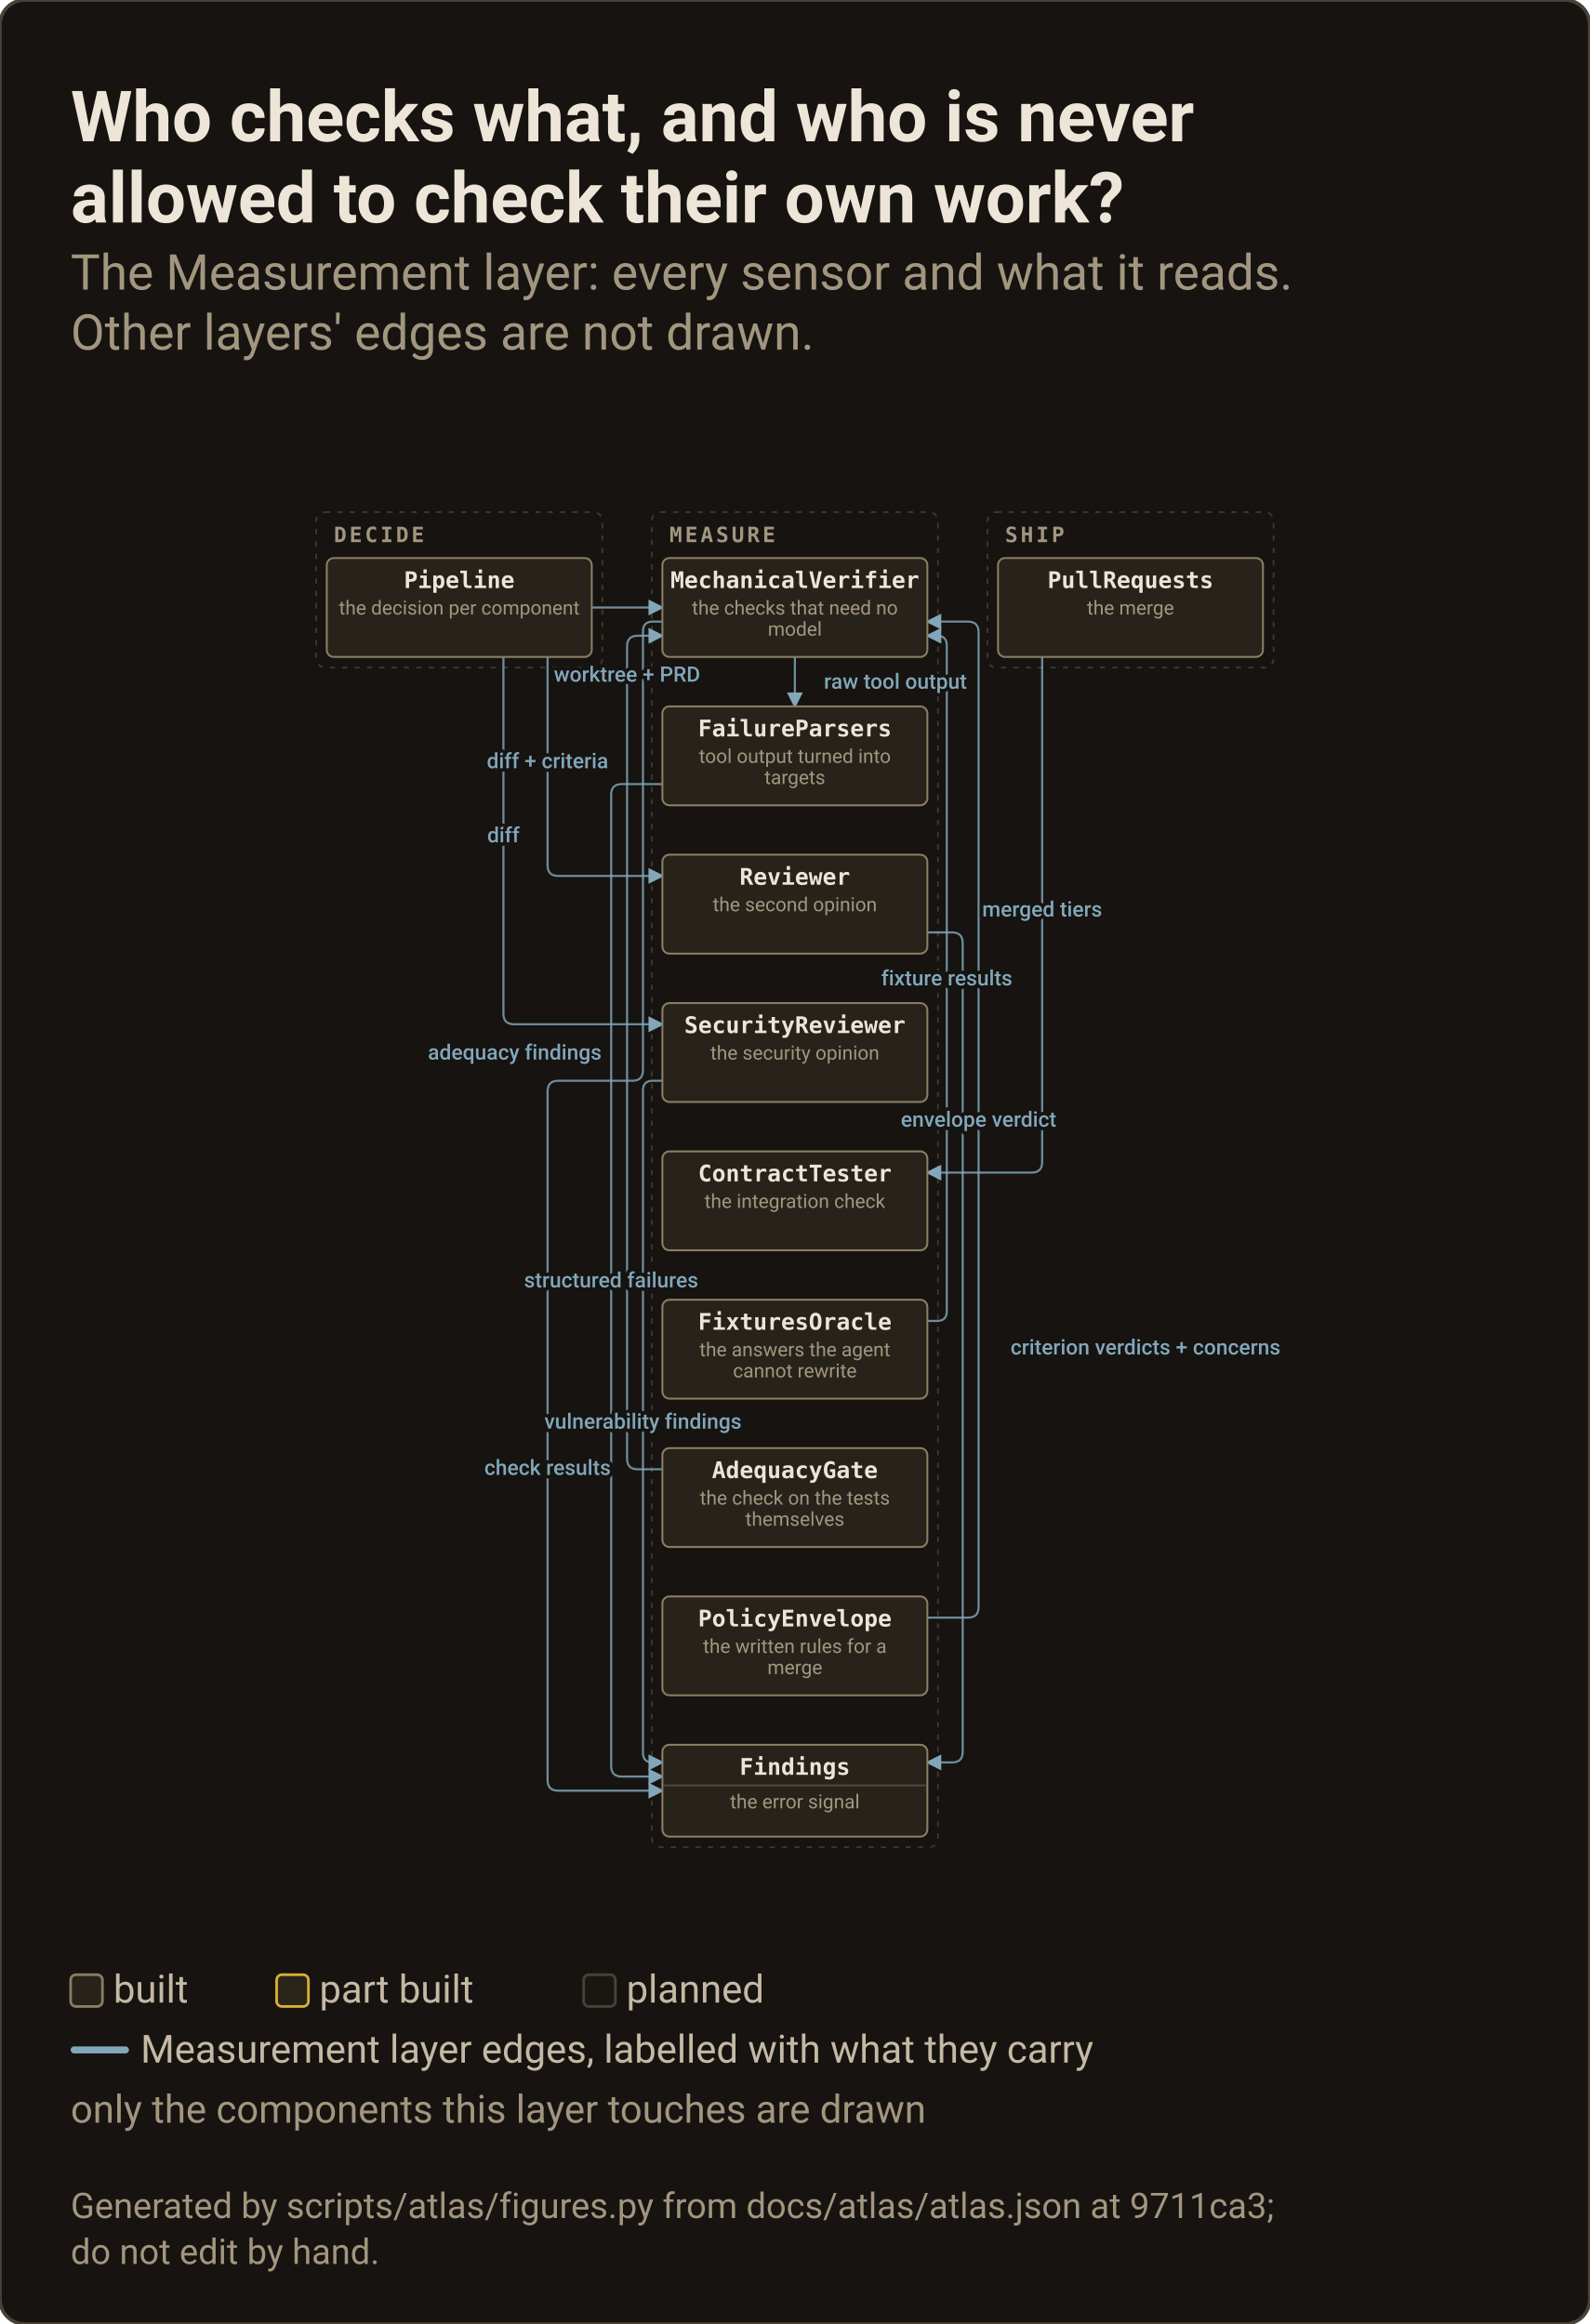
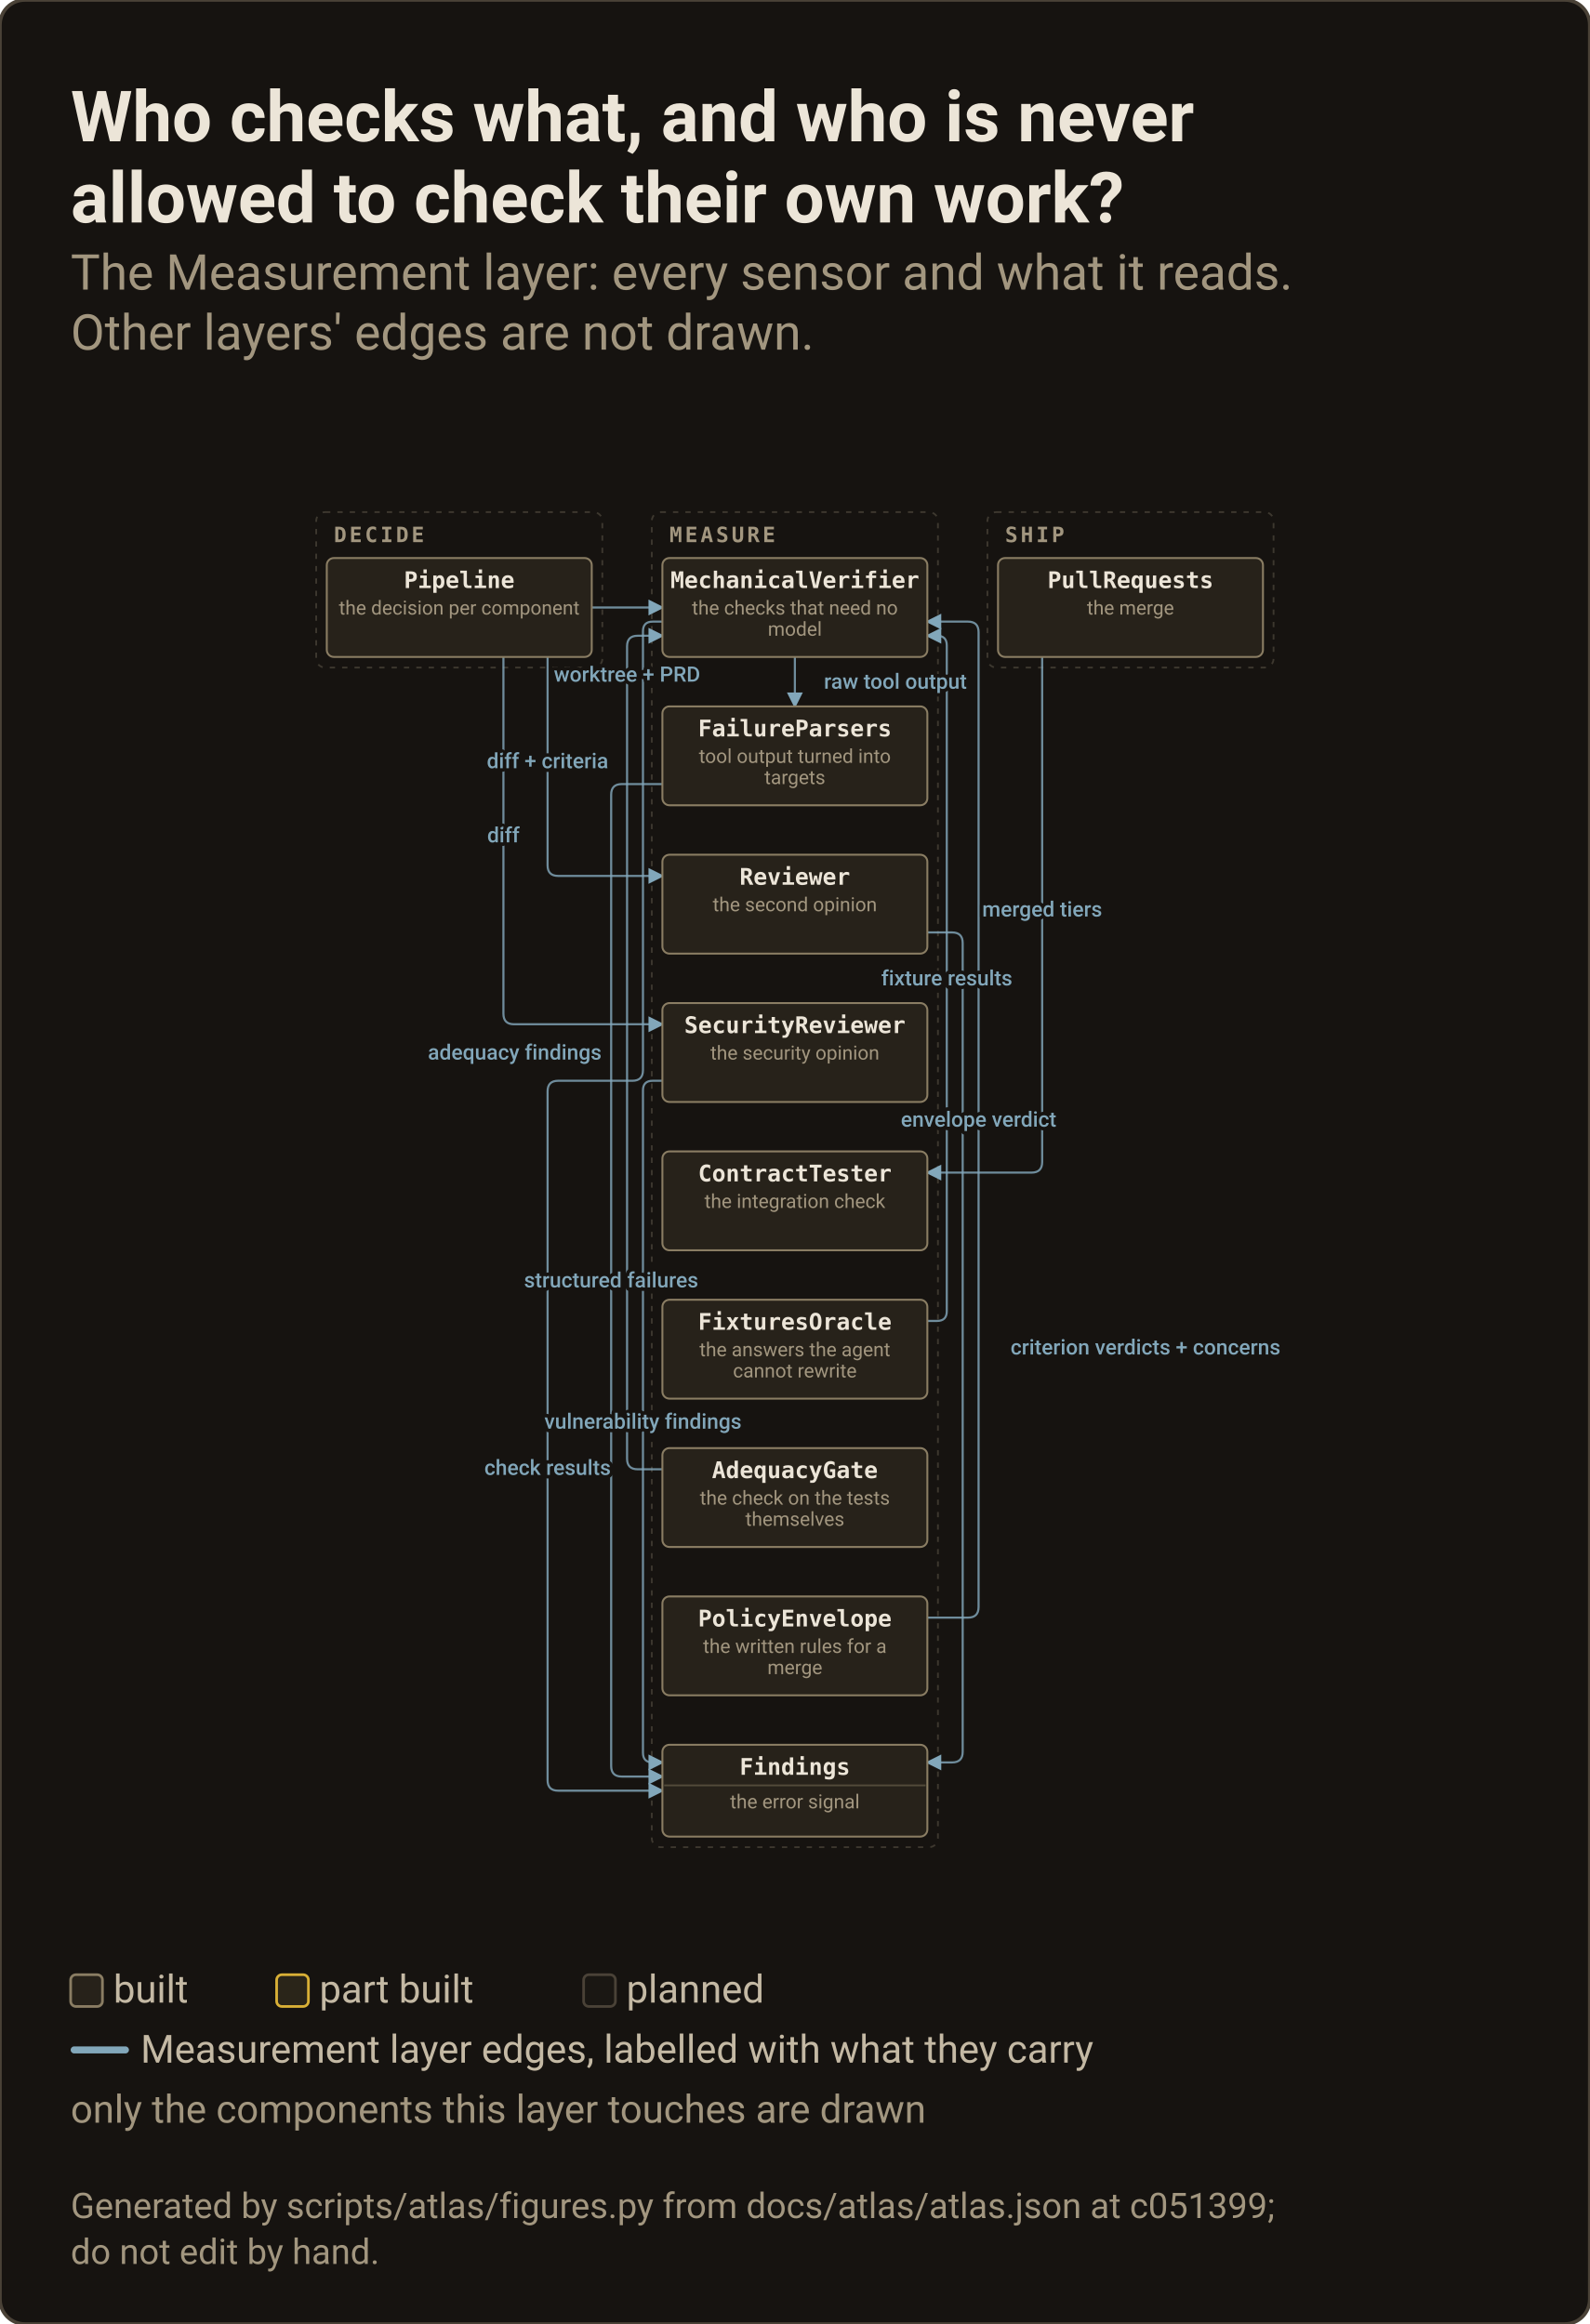
<svg xmlns="http://www.w3.org/2000/svg" width="900" height="1316" viewBox="0 0 900 1316" role="img" aria-label="Measurement layer of the kstrl system map">
  <rect x="0" y="0" width="900" height="1316" rx="14" fill="#161310" stroke="#4A4237" stroke-width="2" />
  <text x="40.0" y="80.0" class="c0">Who checks what, and who is never</text>
  <text x="40.0" y="126.0" class="c0">allowed to check their own work?</text>
  <text x="40.0" y="164.0" class="c1">The Measurement layer: every sensor and what it reads.</text>
  <text x="40.0" y="198.0" class="c1">Other layers' edges are not drawn.</text>
  <svg id="map" x="171.0" y="216.0" width="558" height="880" viewBox="0 0 558 880" overflow="visible">
    <defs>
      <marker id="map-m-work" viewBox="0 0 8 8" refX="7" refY="4" markerUnits="userSpaceOnUse" markerWidth="9" markerHeight="9" orient="auto-start-reverse">
        <path d="M0,0 L8,4 L0,8 z" fill="#D9CDB2" />
      </marker>
      <marker id="map-m-measure" viewBox="0 0 8 8" refX="7" refY="4" markerUnits="userSpaceOnUse" markerWidth="9" markerHeight="9" orient="auto-start-reverse">
        <path d="M0,0 L8,4 L0,8 z" fill="#82A7BA" />
      </marker>
      <marker id="map-m-feedback" viewBox="0 0 8 8" refX="7" refY="4" markerUnits="userSpaceOnUse" markerWidth="9" markerHeight="9" orient="auto-start-reverse">
        <path d="M0,0 L8,4 L0,8 z" fill="#E39A86" />
      </marker>
      <marker id="map-m-operator" viewBox="0 0 8 8" refX="7" refY="4" markerUnits="userSpaceOnUse" markerWidth="9" markerHeight="9" orient="auto-start-reverse">
        <path d="M0,0 L8,4 L0,8 z" fill="#DD9BBD" />
      </marker>
      <marker id="map-m-trust" viewBox="0 0 8 8" refX="7" refY="4" markerUnits="userSpaceOnUse" markerWidth="9" markerHeight="9" orient="auto-start-reverse">
        <path d="M0,0 L8,4 L0,8 z" fill="#B48EC9" />
      </marker>
      <marker id="map-m-learn" viewBox="0 0 8 8" refX="7" refY="4" markerUnits="userSpaceOnUse" markerWidth="9" markerHeight="9" orient="auto-start-reverse">
        <path d="M0,0 L8,4 L0,8 z" fill="#86C9A9" />
      </marker>
      <marker id="map-m-record" viewBox="0 0 8 8" refX="7" refY="4" markerUnits="userSpaceOnUse" markerWidth="9" markerHeight="9" orient="auto-start-reverse">
        <path d="M0,0 L8,4 L0,8 z" fill="#B7C27C" />
      </marker>
      <marker id="map-m-change" viewBox="0 0 8 8" refX="7" refY="4" markerUnits="userSpaceOnUse" markerWidth="9" markerHeight="9" orient="auto-start-reverse">
        <path d="M0,0 L8,4 L0,8 z" fill="#E26D5A" />
      </marker>
      <marker id="map-m-reach" viewBox="0 0 8 8" refX="7" refY="4" markerUnits="userSpaceOnUse" markerWidth="9" markerHeight="9" orient="auto-start-reverse">
        <path d="M0,0 L8,4 L0,8 z" fill="#E5A84F" />
      </marker>
    </defs>
    <style>#map .node.quiet{opacity:.42}#map .node.planned{opacity:.5}#map .node.planned.quiet{opacity:.3}#map .node.meas .node__box{stroke:#82A7BA;stroke-width:2.2}#map .node.acts .node__box{stroke:#E5A84F;stroke-width:2.4}#map .node__ring{display:none;fill:none;stroke:#82A7BA;stroke-width:1.6}#map .node.meas .node__ring{display:inline}#map .flow.planned{opacity:.35}#map .flowlbl.planned{opacity:.5}#map .flow.off,#map .flowlbl.off{display:none}#map .flow.hot{opacity:1;stroke-opacity:1;stroke-width:2.6}#map .flowlbl.hot{opacity:1}</style>
    <rect x="8.0" y="74.0" width="162.0" height="88.0" rx="5" fill="none" stroke="#A2967F" stroke-opacity=".28" stroke-width="1" stroke-dasharray="3 4" />
    <text x="18.0" y="91.0" class="t1">DECIDE</text>
    <rect x="198.0" y="74.0" width="162.0" height="756.0" rx="5" fill="none" stroke="#A2967F" stroke-opacity=".28" stroke-width="1" stroke-dasharray="3 4" />
    <text x="208.0" y="91.0" class="t1">MEASURE</text>
    <rect x="388.0" y="74.0" width="162.0" height="88.0" rx="5" fill="none" stroke="#A2967F" stroke-opacity=".28" stroke-width="1" stroke-dasharray="3 4" />
    <text x="398.0" y="91.0" class="t1">SHIP</text>
    <g data-layer="flow">
      <path id="map-f24" class="flow measure" data-edge="24" data-from="Pipeline" data-to="MechanicalVerifier" data-art="worktree + PRD" data-kind="measure" data-layer="measure" d="M 164.0 128.0 L 204.0 128.0" fill="none" stroke="#82A7BA" stroke-opacity="0.82" stroke-width="1.2" stroke-linecap="round" marker-end="url(#map-m-measure)" />
      <path id="map-f25" class="flow measure" data-edge="25" data-from="Pipeline" data-to="Reviewer" data-art="diff + criteria" data-kind="measure" data-layer="measure" d="M 139.0 156.0 L 139.0 274.0 Q 139.0 280.0 145.0 280.0 L 204.0 280.0" fill="none" stroke="#82A7BA" stroke-opacity="0.82" stroke-width="1.2" stroke-linecap="round" marker-end="url(#map-m-measure)" />
      <path id="map-f26" class="flow measure" data-edge="26" data-from="Pipeline" data-to="SecurityReviewer" data-art="diff" data-kind="measure" data-layer="measure" d="M 114.0 156.0 L 114.0 358.0 Q 114.0 364.0 120.0 364.0 L 204.0 364.0" fill="none" stroke="#82A7BA" stroke-opacity="0.82" stroke-width="1.2" stroke-linecap="round" marker-end="url(#map-m-measure)" />
      <path id="map-f27" class="flow measure" data-edge="27" data-from="PolicyEnvelope" data-to="MechanicalVerifier" data-art="envelope verdict" data-kind="measure" data-layer="measure" d="M 354.0 700.0 L 377.0 700.0 Q 383.0 700.0 383.0 694.0 L 383.0 142.0 Q 383.0 136.0 377.0 136.0 L 354.0 136.0" fill="none" stroke="#82A7BA" stroke-opacity="0.82" stroke-width="1.2" stroke-linecap="round" marker-end="url(#map-m-measure)" />
      <path id="map-f28" class="flow measure" data-edge="28" data-from="AdequacyGate" data-to="MechanicalVerifier" data-art="adequacy findings" data-kind="measure" data-layer="measure" d="M 204.0 616.0 L 190.0 616.0 Q 184.0 616.0 184.0 610.0 L 184.0 150.0 Q 184.0 144.0 190.0 144.0 L 204.0 144.0" fill="none" stroke="#82A7BA" stroke-opacity="0.82" stroke-width="1.2" stroke-linecap="round" marker-end="url(#map-m-measure)" />
      <path id="map-f29" class="flow measure" data-edge="29" data-from="FixturesOracle" data-to="MechanicalVerifier" data-art="fixture results" data-kind="measure" data-layer="measure" d="M 354.0 532.0 L 359.5 532.0 Q 365.0 532.0 365.0 526.5 L 365.0 149.5 Q 365.0 144.0 359.5 144.0 L 354.0 144.0" fill="none" stroke="#82A7BA" stroke-opacity="0.82" stroke-width="1.2" stroke-linecap="round" marker-end="url(#map-m-measure)" />
      <path id="map-f30" class="flow measure" data-edge="30" data-from="MechanicalVerifier" data-to="Findings" data-art="check results" data-kind="measure" data-layer="measure" d="M 204.0 136.0 L 198.5 136.0 Q 193.0 136.0 193.0 141.5 L 193.0 390.0 Q 193.0 396.0 187.0 396.0 L 145.0 396.0 Q 139.0 396.0 139.0 402.0 L 139.0 792.0 Q 139.0 798.0 145.0 798.0 L 204.0 798.0" fill="none" stroke="#82A7BA" stroke-opacity="0.82" stroke-width="1.2" stroke-linecap="round" marker-end="url(#map-m-measure)" />
      <path id="map-f31" class="flow measure" data-edge="31" data-from="MechanicalVerifier" data-to="FailureParsers" data-art="raw tool output" data-kind="measure" data-layer="measure" d="M 279.0 156.0 L 279.0 184.0" fill="none" stroke="#82A7BA" stroke-opacity="0.82" stroke-width="1.2" stroke-linecap="round" marker-end="url(#map-m-measure)" />
      <path id="map-f32" class="flow measure" data-edge="32" data-from="FailureParsers" data-to="Findings" data-art="structured failures" data-kind="measure" data-layer="measure" d="M 204.0 228.0 L 181.0 228.0 Q 175.0 228.0 175.0 234.0 L 175.0 784.0 Q 175.0 790.0 181.0 790.0 L 204.0 790.0" fill="none" stroke="#82A7BA" stroke-opacity="0.82" stroke-width="1.2" stroke-linecap="round" marker-end="url(#map-m-measure)" />
      <path id="map-f33" class="flow measure" data-edge="33" data-from="Reviewer" data-to="Findings" data-art="criterion verdicts + concerns" data-kind="measure" data-layer="measure" d="M 354.0 312.0 L 368.0 312.0 Q 374.0 312.0 374.0 318.0 L 374.0 776.0 Q 374.0 782.0 368.0 782.0 L 354.0 782.0" fill="none" stroke="#82A7BA" stroke-opacity="0.82" stroke-width="1.2" stroke-linecap="round" marker-end="url(#map-m-measure)" />
      <path id="map-f34" class="flow measure" data-edge="34" data-from="SecurityReviewer" data-to="Findings" data-art="vulnerability findings" data-kind="measure" data-layer="measure" d="M 204.0 396.0 L 198.5 396.0 Q 193.0 396.0 193.0 401.5 L 193.0 776.5 Q 193.0 782.0 198.5 782.0 L 204.0 782.0" fill="none" stroke="#82A7BA" stroke-opacity="0.82" stroke-width="1.2" stroke-linecap="round" marker-end="url(#map-m-measure)" />
      <path id="map-f41" class="flow measure" data-edge="41" data-from="PullRequests" data-to="ContractTester" data-art="merged tiers" data-kind="measure" data-layer="measure" d="M 419.0 156.0 L 419.0 442.0 Q 419.0 448.0 413.0 448.0 L 354.0 448.0" fill="none" stroke="#82A7BA" stroke-opacity="0.82" stroke-width="1.2" stroke-linecap="round" marker-end="url(#map-m-measure)" />
    </g>
    <g class="node built" data-id="MechanicalVerifier" data-kind="component" data-state="built" data-region="measure" role="button" tabindex="0" aria-label="MechanicalVerifier, the checks that need no model, built">
      <rect class="node__box" x="204.0" y="100.0" width="150.0" height="56.0" rx="4.0" fill="#27221A" stroke="#8A7D63" stroke-width="1.1" />
      <rect class="node__ring" x="207.0" y="103.0" width="144.0" height="50.0" rx="3.0" />
      <text x="279.0" y="117.0" class="t2">MechanicalVerifier</text>
      <g data-layer="job">
        <text x="279.0" y="132.0" class="t3">the checks that need no</text>
        <text x="279.0" y="144.0" class="t3">model</text>
      </g>
    </g>
    <g class="node built" data-id="FailureParsers" data-kind="component" data-state="built" data-region="measure" role="button" tabindex="0" aria-label="FailureParsers, tool output turned into targets, built">
      <rect class="node__box" x="204.0" y="184.0" width="150.0" height="56.0" rx="4.0" fill="#27221A" stroke="#8A7D63" stroke-width="1.1" />
      <rect class="node__ring" x="207.0" y="187.0" width="144.0" height="50.0" rx="3.0" />
      <text x="279.0" y="201.0" class="t2">FailureParsers</text>
      <g data-layer="job">
        <text x="279.0" y="216.0" class="t3">tool output turned into</text>
        <text x="279.0" y="228.0" class="t3">targets</text>
      </g>
    </g>
    <g class="node built" data-id="Reviewer" data-kind="component" data-state="built" data-region="measure" role="button" tabindex="0" aria-label="Reviewer, the second opinion, built">
      <rect class="node__box" x="204.0" y="268.0" width="150.0" height="56.0" rx="4.0" fill="#27221A" stroke="#8A7D63" stroke-width="1.1" />
      <rect class="node__ring" x="207.0" y="271.0" width="144.0" height="50.0" rx="3.0" />
      <text x="279.0" y="285.0" class="t2">Reviewer</text>
      <g data-layer="job">
        <text x="279.0" y="300.0" class="t3">the second opinion</text>
      </g>
    </g>
    <g class="node built" data-id="SecurityReviewer" data-kind="component" data-state="built" data-region="measure" role="button" tabindex="0" aria-label="SecurityReviewer, the security opinion, built">
      <rect class="node__box" x="204.0" y="352.0" width="150.0" height="56.0" rx="4.0" fill="#27221A" stroke="#8A7D63" stroke-width="1.1" />
      <rect class="node__ring" x="207.0" y="355.0" width="144.0" height="50.0" rx="3.0" />
      <text x="279.0" y="369.0" class="t2">SecurityReviewer</text>
      <g data-layer="job">
        <text x="279.0" y="384.0" class="t3">the security opinion</text>
      </g>
    </g>
    <g class="node built" data-id="ContractTester" data-kind="component" data-state="built" data-region="measure" role="button" tabindex="0" aria-label="ContractTester, the integration check, built">
      <rect class="node__box" x="204.0" y="436.0" width="150.0" height="56.0" rx="4.0" fill="#27221A" stroke="#8A7D63" stroke-width="1.1" />
      <rect class="node__ring" x="207.0" y="439.0" width="144.0" height="50.0" rx="3.0" />
      <text x="279.0" y="453.0" class="t2">ContractTester</text>
      <g data-layer="job">
        <text x="279.0" y="468.0" class="t3">the integration check</text>
      </g>
    </g>
    <g class="node built" data-id="FixturesOracle" data-kind="component" data-state="built" data-region="measure" role="button" tabindex="0" aria-label="FixturesOracle, the answers the agent cannot rewrite, built">
      <rect class="node__box" x="204.0" y="520.0" width="150.0" height="56.0" rx="4.0" fill="#27221A" stroke="#8A7D63" stroke-width="1.1" />
      <rect class="node__ring" x="207.0" y="523.0" width="144.0" height="50.0" rx="3.0" />
      <text x="279.0" y="537.0" class="t2">FixturesOracle</text>
      <g data-layer="job">
        <text x="279.0" y="552.0" class="t3">the answers the agent</text>
        <text x="279.0" y="564.0" class="t3">cannot rewrite</text>
      </g>
    </g>
    <g class="node built" data-id="AdequacyGate" data-kind="component" data-state="built" data-region="measure" role="button" tabindex="0" aria-label="AdequacyGate, the check on the tests themselves, built">
      <rect class="node__box" x="204.0" y="604.0" width="150.0" height="56.0" rx="4.0" fill="#27221A" stroke="#8A7D63" stroke-width="1.1" />
      <rect class="node__ring" x="207.0" y="607.0" width="144.0" height="50.0" rx="3.0" />
      <text x="279.0" y="621.0" class="t2">AdequacyGate</text>
      <g data-layer="job">
        <text x="279.0" y="636.0" class="t3">the check on the tests</text>
        <text x="279.0" y="648.0" class="t3">themselves</text>
      </g>
    </g>
    <g class="node built" data-id="PolicyEnvelope" data-kind="component" data-state="built" data-region="measure" role="button" tabindex="0" aria-label="PolicyEnvelope, the written rules for a merge, built">
      <rect class="node__box" x="204.0" y="688.0" width="150.0" height="56.0" rx="4.0" fill="#27221A" stroke="#8A7D63" stroke-width="1.1" />
      <rect class="node__ring" x="207.0" y="691.0" width="144.0" height="50.0" rx="3.0" />
      <text x="279.0" y="705.0" class="t2">PolicyEnvelope</text>
      <g data-layer="job">
        <text x="279.0" y="720.0" class="t3">the written rules for a</text>
        <text x="279.0" y="732.0" class="t3">merge</text>
      </g>
    </g>
    <g class="node built" data-id="Findings" data-kind="store" data-state="built" data-region="measure" role="button" tabindex="0" aria-label="Findings, the error signal, built">
      <rect class="node__box" x="204.0" y="772.0" width="150.0" height="52.0" rx="4.0" fill="#27221A" stroke="#8A7D63" stroke-width="1.1" />
      <rect class="node__ring" x="207.0" y="775.0" width="144.0" height="46.0" rx="3.0" />
      <text x="279.0" y="789.0" class="t2">Findings</text>
      <line x1="205.0" y1="795.0" x2="353.0" y2="795.0" stroke="#8A7D63" stroke-opacity=".45" stroke-width="1" />
      <g data-layer="job">
        <text x="279.0" y="808.0" class="t3">the error signal</text>
      </g>
    </g>
    <g class="node built" data-id="Pipeline" data-kind="component" data-state="built" data-region="decide" role="button" tabindex="0" aria-label="Pipeline, the decision per component, built">
      <rect class="node__box" x="14.0" y="100.0" width="150.0" height="56.0" rx="4.0" fill="#27221A" stroke="#8A7D63" stroke-width="1.1" />
      <rect class="node__ring" x="17.0" y="103.0" width="144.0" height="50.0" rx="3.0" />
      <text x="89.0" y="117.0" class="t2">Pipeline</text>
      <g data-layer="job">
        <text x="89.0" y="132.0" class="t3">the decision per component</text>
      </g>
    </g>
    <g class="node built" data-id="PullRequests" data-kind="component" data-state="built" data-region="ship" role="button" tabindex="0" aria-label="PullRequests, the merge, built">
      <rect class="node__box" x="394.0" y="100.0" width="150.0" height="56.0" rx="4.0" fill="#27221A" stroke="#8A7D63" stroke-width="1.1" />
      <rect class="node__ring" x="397.0" y="103.0" width="144.0" height="50.0" rx="3.0" />
      <text x="469.0" y="117.0" class="t2">PullRequests</text>
      <g data-layer="job">
        <text x="469.0" y="132.0" class="t3">the merge</text>
      </g>
    </g>
    <g data-layer="flow">
      <g class="flowlbl measure" data-edge="24" data-from="Pipeline" data-to="MechanicalVerifier" data-layer="measure">
        <text x="184.0" y="170.0" class="t0">worktree + PRD</text>
      </g>
      <g class="flowlbl measure" data-edge="25" data-from="Pipeline" data-to="Reviewer" data-layer="measure">
        <text x="139.0" y="219.0" class="t0">diff + criteria</text>
      </g>
      <g class="flowlbl measure" data-edge="26" data-from="Pipeline" data-to="SecurityReviewer" data-layer="measure">
        <text x="114.0" y="261.0" class="t0">diff</text>
      </g>
      <g class="flowlbl measure" data-edge="27" data-from="PolicyEnvelope" data-to="MechanicalVerifier" data-layer="measure">
        <text x="383.0" y="422.0" class="t0">envelope verdict</text>
      </g>
      <g class="flowlbl measure" data-edge="28" data-from="AdequacyGate" data-to="MechanicalVerifier" data-layer="measure">
        <text x="120.4" y="384.0" class="t0">adequacy findings</text>
      </g>
      <g class="flowlbl measure" data-edge="29" data-from="FixturesOracle" data-to="MechanicalVerifier" data-layer="measure">
        <text x="365.0" y="342.0" class="t0">fixture results</text>
      </g>
      <g class="flowlbl measure" data-edge="30" data-from="MechanicalVerifier" data-to="Findings" data-layer="measure">
        <text x="139.0" y="619.2" class="t0">check results</text>
      </g>
      <g class="flowlbl measure" data-edge="31" data-from="MechanicalVerifier" data-to="FailureParsers" data-layer="measure">
        <text x="335.9" y="174.0" class="t0">raw tool output</text>
      </g>
      <g class="flowlbl measure" data-edge="32" data-from="FailureParsers" data-to="Findings" data-layer="measure">
        <text x="175.0" y="513.0" class="t0">structured failures</text>
      </g>
      <g class="flowlbl measure" data-edge="33" data-from="Reviewer" data-to="Findings" data-layer="measure">
        <text x="477.5" y="551.0" class="t0">criterion verdicts + concerns</text>
      </g>
      <g class="flowlbl measure" data-edge="34" data-from="SecurityReviewer" data-to="Findings" data-layer="measure">
        <text x="193.0" y="593.0" class="t0">vulnerability findings</text>
      </g>
      <g class="flowlbl measure" data-edge="41" data-from="PullRequests" data-to="ContractTester" data-layer="measure">
        <text x="419.0" y="303.0" class="t0">merged tiers</text>
      </g>
    </g>
    <style>#map .t0{font-family:ui-sans-serif,system-ui,-apple-system,"SF Pro Text","Segoe UI",Roboto,"Helvetica Neue",Arial,sans-serif;font-size:12.0px;font-weight:500;fill:#82A7BA;text-anchor:middle;paint-order:stroke;stroke:#161310;stroke-width:4;stroke-linejoin:round}#map .t1{font-family:ui-monospace,"SF Mono",SFMono-Regular,"JetBrains Mono",Menlo,Consolas,monospace;font-size:12.0px;font-weight:600;fill:#A2967F;text-anchor:start;letter-spacing:.13em}#map .t2{font-family:ui-monospace,"SF Mono",SFMono-Regular,"JetBrains Mono",Menlo,Consolas,monospace;font-size:13.0px;font-weight:600;fill:#ECE5D8;text-anchor:middle}#map .t3{font-family:ui-sans-serif,system-ui,-apple-system,"SF Pro Text","Segoe UI",Roboto,"Helvetica Neue",Arial,sans-serif;font-size:11.0px;font-weight:400;fill:#A2967F;text-anchor:middle}</style>
  </svg>
  <rect x="40.0" y="1118.2" width="18" height="18" rx="3" fill="#27221A" stroke="#8A7D63" stroke-width="1.5" />
  <text x="64.2" y="1134.0" class="c2">built</text>
  <rect x="156.6" y="1118.2" width="18" height="18" rx="3" fill="#2A2519" stroke="#D9B036" stroke-width="1.5" />
  <text x="180.8" y="1134.0" class="c2">part built</text>
  <rect x="330.4" y="1118.2" width="18" height="18" rx="3" fill="#1A1713" stroke="#4A4237" stroke-width="1.5" />
  <text x="354.6" y="1134.0" class="c2">planned</text>
  <rect x="40.0" y="1158.8" width="33" height="4" rx="2" fill="#82A7BA" />
  <text x="79.6" y="1168.0" class="c2">Measurement layer edges, labelled with what they carry</text>
  <text x="40.0" y="1202.0" class="c3">only the components this layer touches are drawn</text>
-   <text x="40.0" y="1256.0" class="c4">Generated by scripts/atlas/figures.py from docs/atlas/atlas.json at 9711ca3;</text>
+   <text x="40.0" y="1256.0" class="c4">Generated by scripts/atlas/figures.py from docs/atlas/atlas.json at c051399;</text>
  <text x="40.0" y="1282.0" class="c4">do not edit by hand.</text>
  <style>.c0{font-family:ui-sans-serif,system-ui,-apple-system,"SF Pro Text","Segoe UI",Roboto,"Helvetica Neue",Arial,sans-serif;font-size:40.0px;font-weight:600;fill:#ECE5D8;text-anchor:start}.c1{font-family:ui-sans-serif,system-ui,-apple-system,"SF Pro Text","Segoe UI",Roboto,"Helvetica Neue",Arial,sans-serif;font-size:28.0px;font-weight:400;fill:#A2967F;text-anchor:start}.c2{font-family:ui-sans-serif,system-ui,-apple-system,"SF Pro Text","Segoe UI",Roboto,"Helvetica Neue",Arial,sans-serif;font-size:22.0px;font-weight:400;fill:#C4B9A4;text-anchor:start}.c3{font-family:ui-sans-serif,system-ui,-apple-system,"SF Pro Text","Segoe UI",Roboto,"Helvetica Neue",Arial,sans-serif;font-size:22.0px;font-weight:400;fill:#A2967F;text-anchor:start}.c4{font-family:ui-sans-serif,system-ui,-apple-system,"SF Pro Text","Segoe UI",Roboto,"Helvetica Neue",Arial,sans-serif;font-size:20.0px;font-weight:400;fill:#A2967F;text-anchor:start}</style>
</svg>
